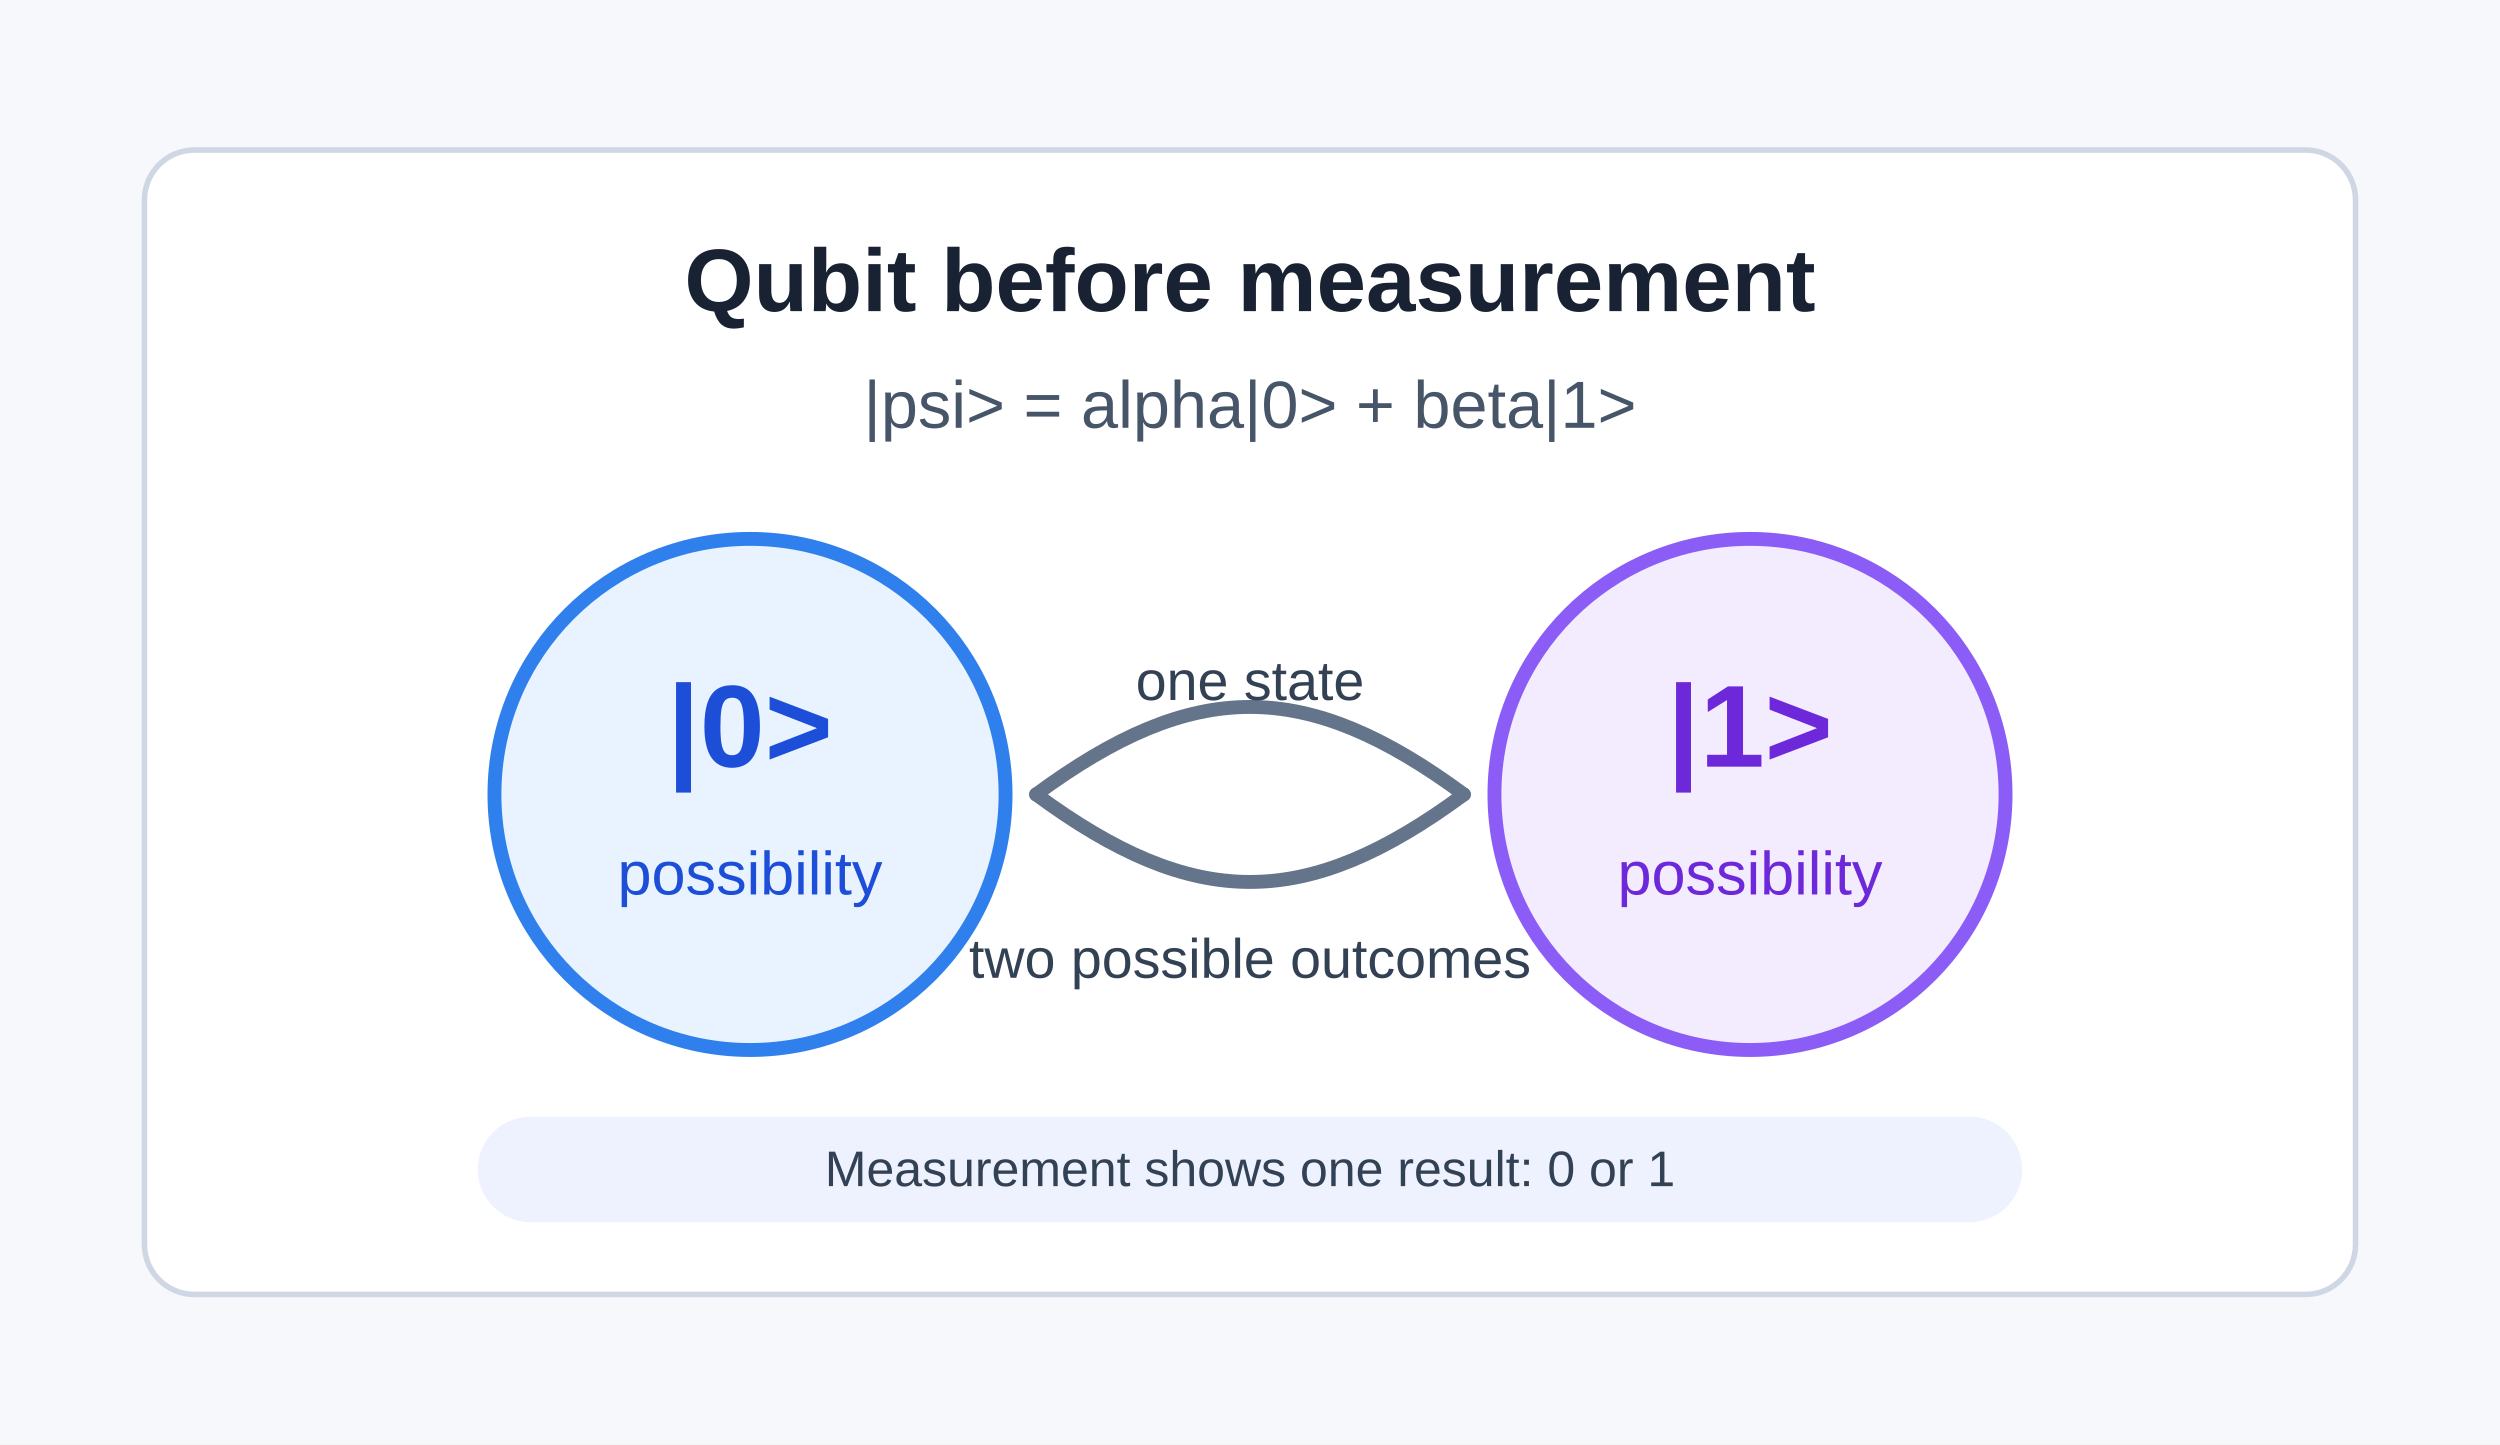
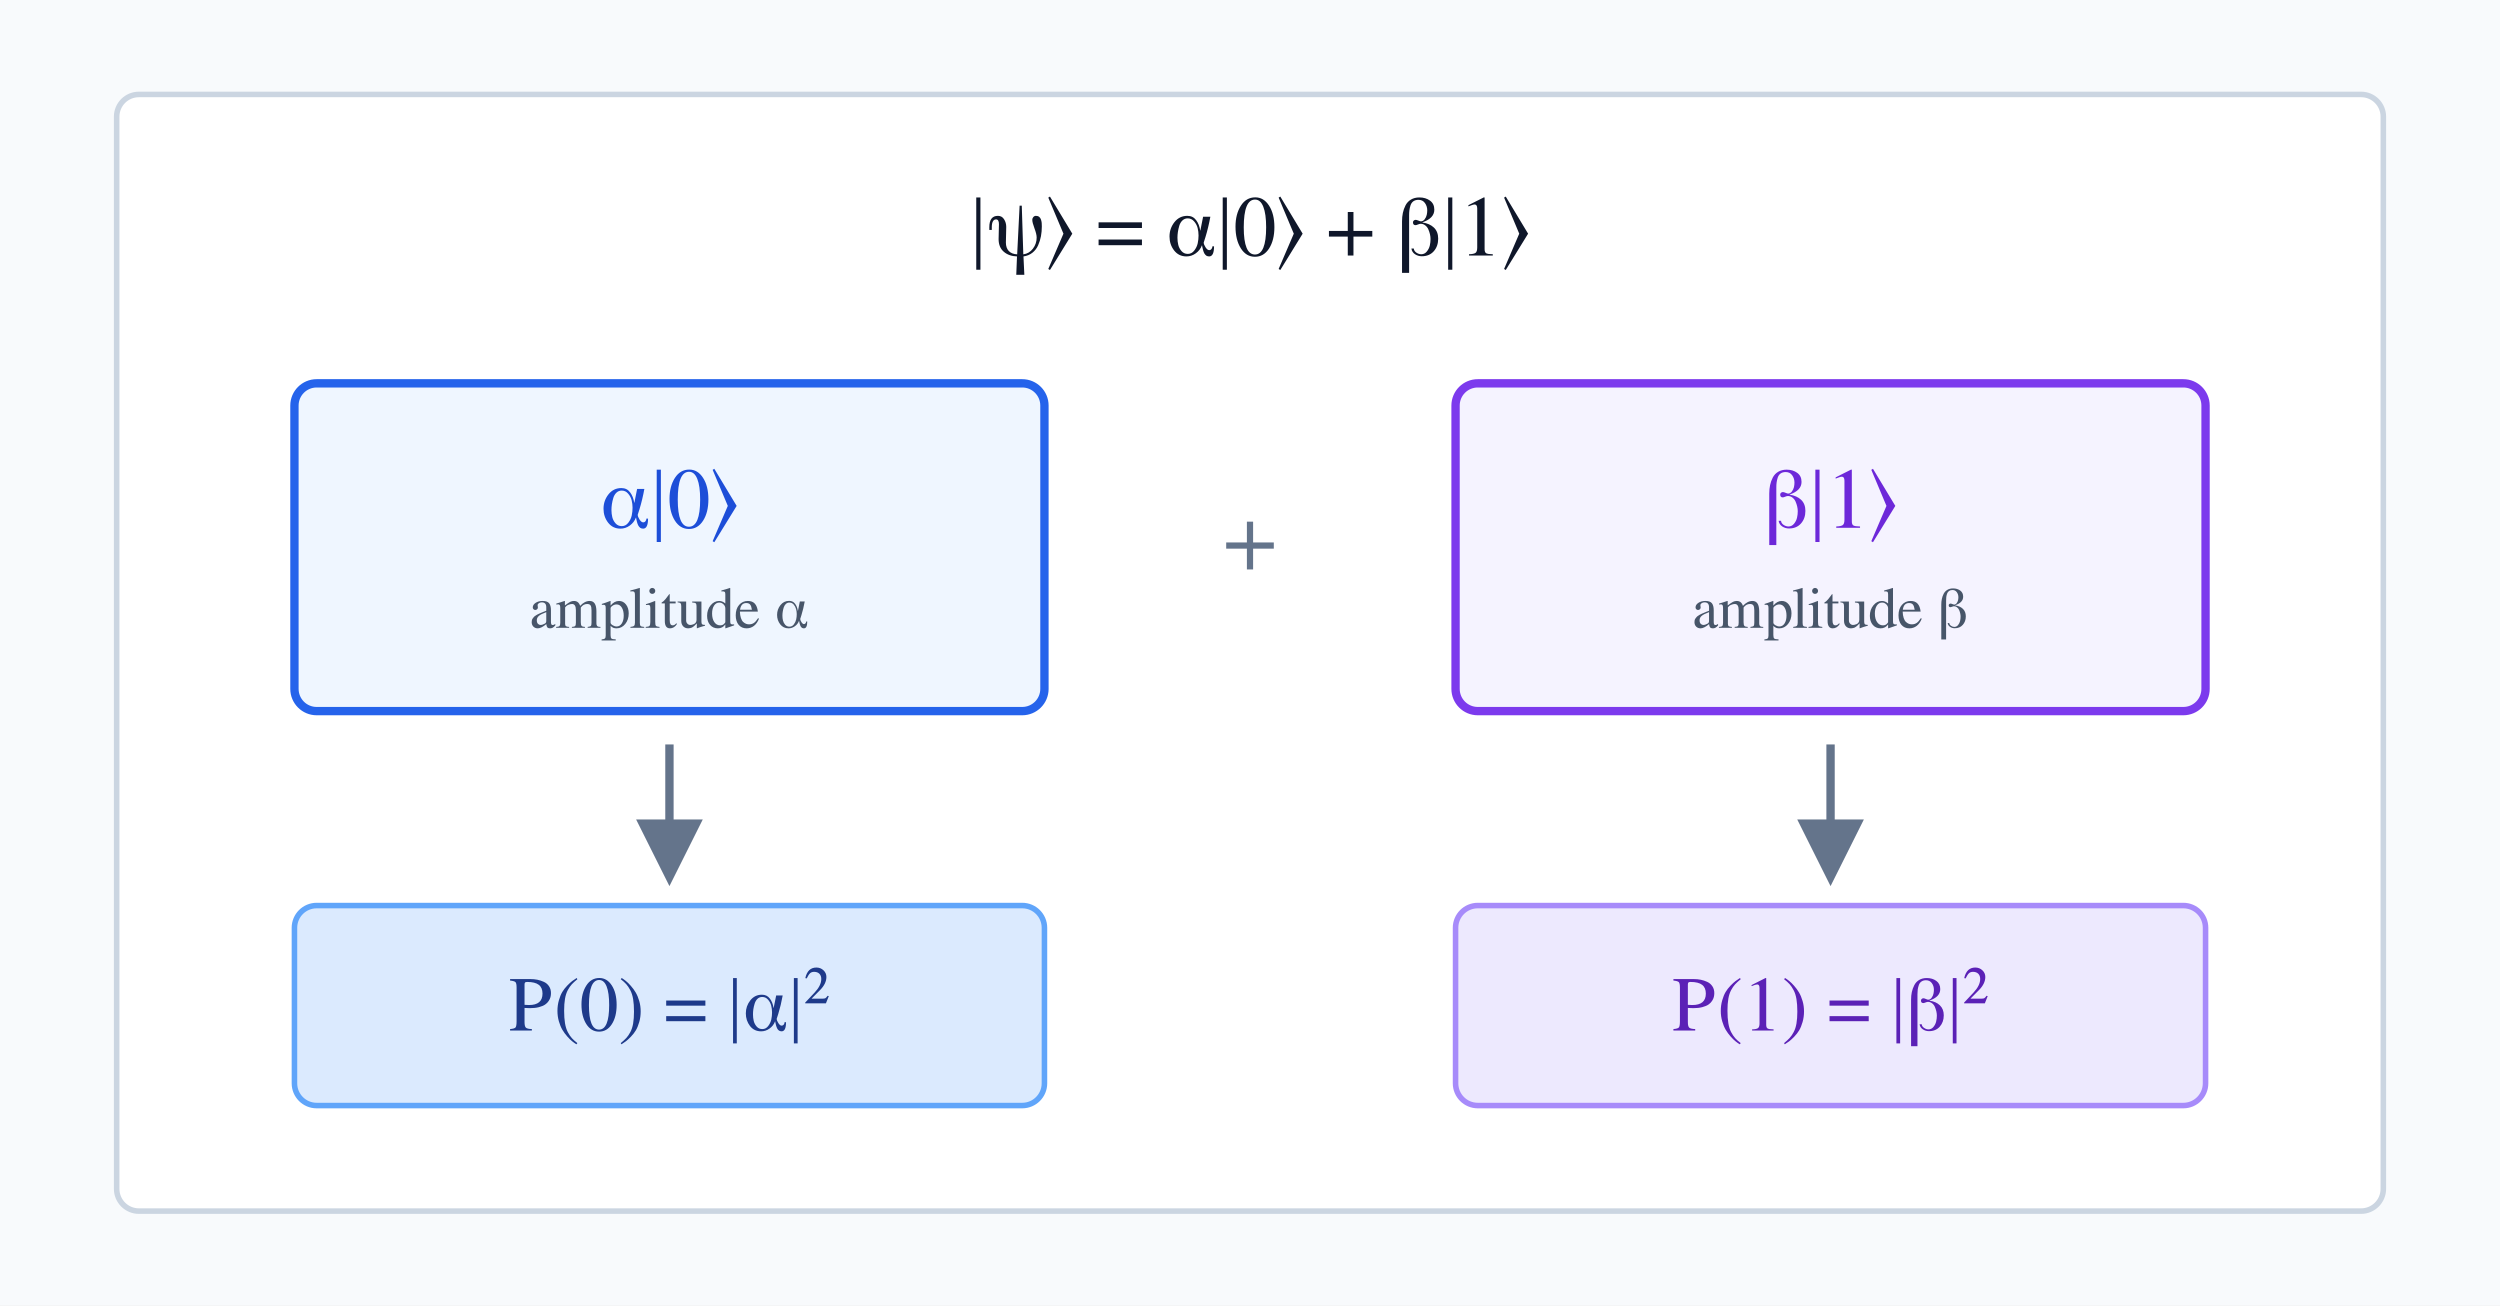
- <svg xmlns="http://www.w3.org/2000/svg" width="900" height="520" viewBox="0 0 900 520" role="img" aria-labelledby="title desc">
-   <rect width="900" height="520" fill="#f7f8fb" />
-   <rect x="52" y="54" width="796" height="412" rx="18" fill="#ffffff" stroke="#cfd6e4" stroke-width="2" />
-   <text x="450" y="112" text-anchor="middle" font-family="Arial, sans-serif" font-size="32" font-weight="700" fill="#182233">Qubit before measurement</text>
-   <text x="450" y="154" text-anchor="middle" font-family="Arial, sans-serif" font-size="24" fill="#475569">|psi&gt; = alpha|0&gt; + beta|1&gt;</text>
-   <circle cx="270" cy="286" r="92" fill="#e9f3ff" stroke="#2f80ed" stroke-width="5" />
-   <text x="270" y="276" text-anchor="middle" font-family="Arial, sans-serif" font-size="42" font-weight="700" fill="#1d4ed8">|0&gt;</text>
-   <text x="270" y="322" text-anchor="middle" font-family="Arial, sans-serif" font-size="22" fill="#1d4ed8">possibility</text>
-   <circle cx="630" cy="286" r="92" fill="#f3ecff" stroke="#8b5cf6" stroke-width="5" />
-   <text x="630" y="276" text-anchor="middle" font-family="Arial, sans-serif" font-size="42" font-weight="700" fill="#6d28d9">|1&gt;</text>
-   <text x="630" y="322" text-anchor="middle" font-family="Arial, sans-serif" font-size="22" fill="#6d28d9">possibility</text>
-   <path d="M373 286 C430 244, 470 244, 527 286" fill="none" stroke="#64748b" stroke-width="5" stroke-linecap="round" />
-   <path d="M373 286 C430 328, 470 328, 527 286" fill="none" stroke="#64748b" stroke-width="5" stroke-linecap="round" />
-   <text x="450" y="252" text-anchor="middle" font-family="Arial, sans-serif" font-size="20" fill="#334155">one state</text>
-   <text x="450" y="352" text-anchor="middle" font-family="Arial, sans-serif" font-size="20" fill="#334155">two possible outcomes</text>
-   <rect x="172" y="402" width="556" height="38" rx="19" fill="#eef2ff" />
-   <text x="450" y="427" text-anchor="middle" font-family="Arial, sans-serif" font-size="18" fill="#334155">Measurement shows one result: 0 or 1</text>
+ <svg xmlns="http://www.w3.org/2000/svg" width="900" height="470" viewBox="0 0 900 470" role="img" aria-labelledby="title desc">
+   <defs>
+     <marker id="arrow" markerWidth="8" markerHeight="8" refX="6" refY="4" orient="auto" markerUnits="strokeWidth">
+       <path d="M0,0 L8,4 L0,8 Z" fill="#64748b" />
+     </marker>
+   </defs>
+   <rect width="900" height="470" fill="#f8fafc" />
+   <rect x="42" y="34" width="816" height="402" rx="8" fill="#ffffff" stroke="#cbd5e1" stroke-width="2" />
+   <text x="450" y="92" text-anchor="middle" font-family="Cambria Math, STIX Two Math, serif" font-size="31" fill="#0f172a">|ψ⟩ = α|0⟩ + β|1⟩</text>
+   <rect x="106" y="138" width="270" height="118" rx="8" fill="#eff6ff" stroke="#2563eb" stroke-width="3" />
+   <text x="241" y="190" text-anchor="middle" font-family="Cambria Math, STIX Two Math, serif" font-size="31" fill="#1d4ed8">α|0⟩</text>
+   <text x="241" y="226" text-anchor="middle" font-family="Cambria Math, STIX Two Math, serif" font-size="21" fill="#475569">amplitude α</text>
+   <text x="450" y="205" text-anchor="middle" font-family="Cambria Math, STIX Two Math, serif" font-size="34" fill="#64748b">+</text>
+   <rect x="524" y="138" width="270" height="118" rx="8" fill="#f5f3ff" stroke="#7c3aed" stroke-width="3" />
+   <text x="659" y="190" text-anchor="middle" font-family="Cambria Math, STIX Two Math, serif" font-size="31" fill="#6d28d9">β|1⟩</text>
+   <text x="659" y="226" text-anchor="middle" font-family="Cambria Math, STIX Two Math, serif" font-size="21" fill="#475569">amplitude β</text>
+   <line x1="241" y1="268" x2="241" y2="313" stroke="#64748b" stroke-width="3" marker-end="url(#arrow)" />
+   <line x1="659" y1="268" x2="659" y2="313" stroke="#64748b" stroke-width="3" marker-end="url(#arrow)" />
+   <rect x="106" y="326" width="270" height="72" rx="8" fill="#dbeafe" stroke="#60a5fa" stroke-width="2" />
+   <text x="241" y="371" text-anchor="middle" font-family="Cambria Math, STIX Two Math, serif" font-size="28" fill="#1e3a8a">P(0) = |α|²</text>
+   <rect x="524" y="326" width="270" height="72" rx="8" fill="#ede9fe" stroke="#a78bfa" stroke-width="2" />
+   <text x="659" y="371" text-anchor="middle" font-family="Cambria Math, STIX Two Math, serif" font-size="28" fill="#5b21b6">P(1) = |β|²</text>
</svg>
